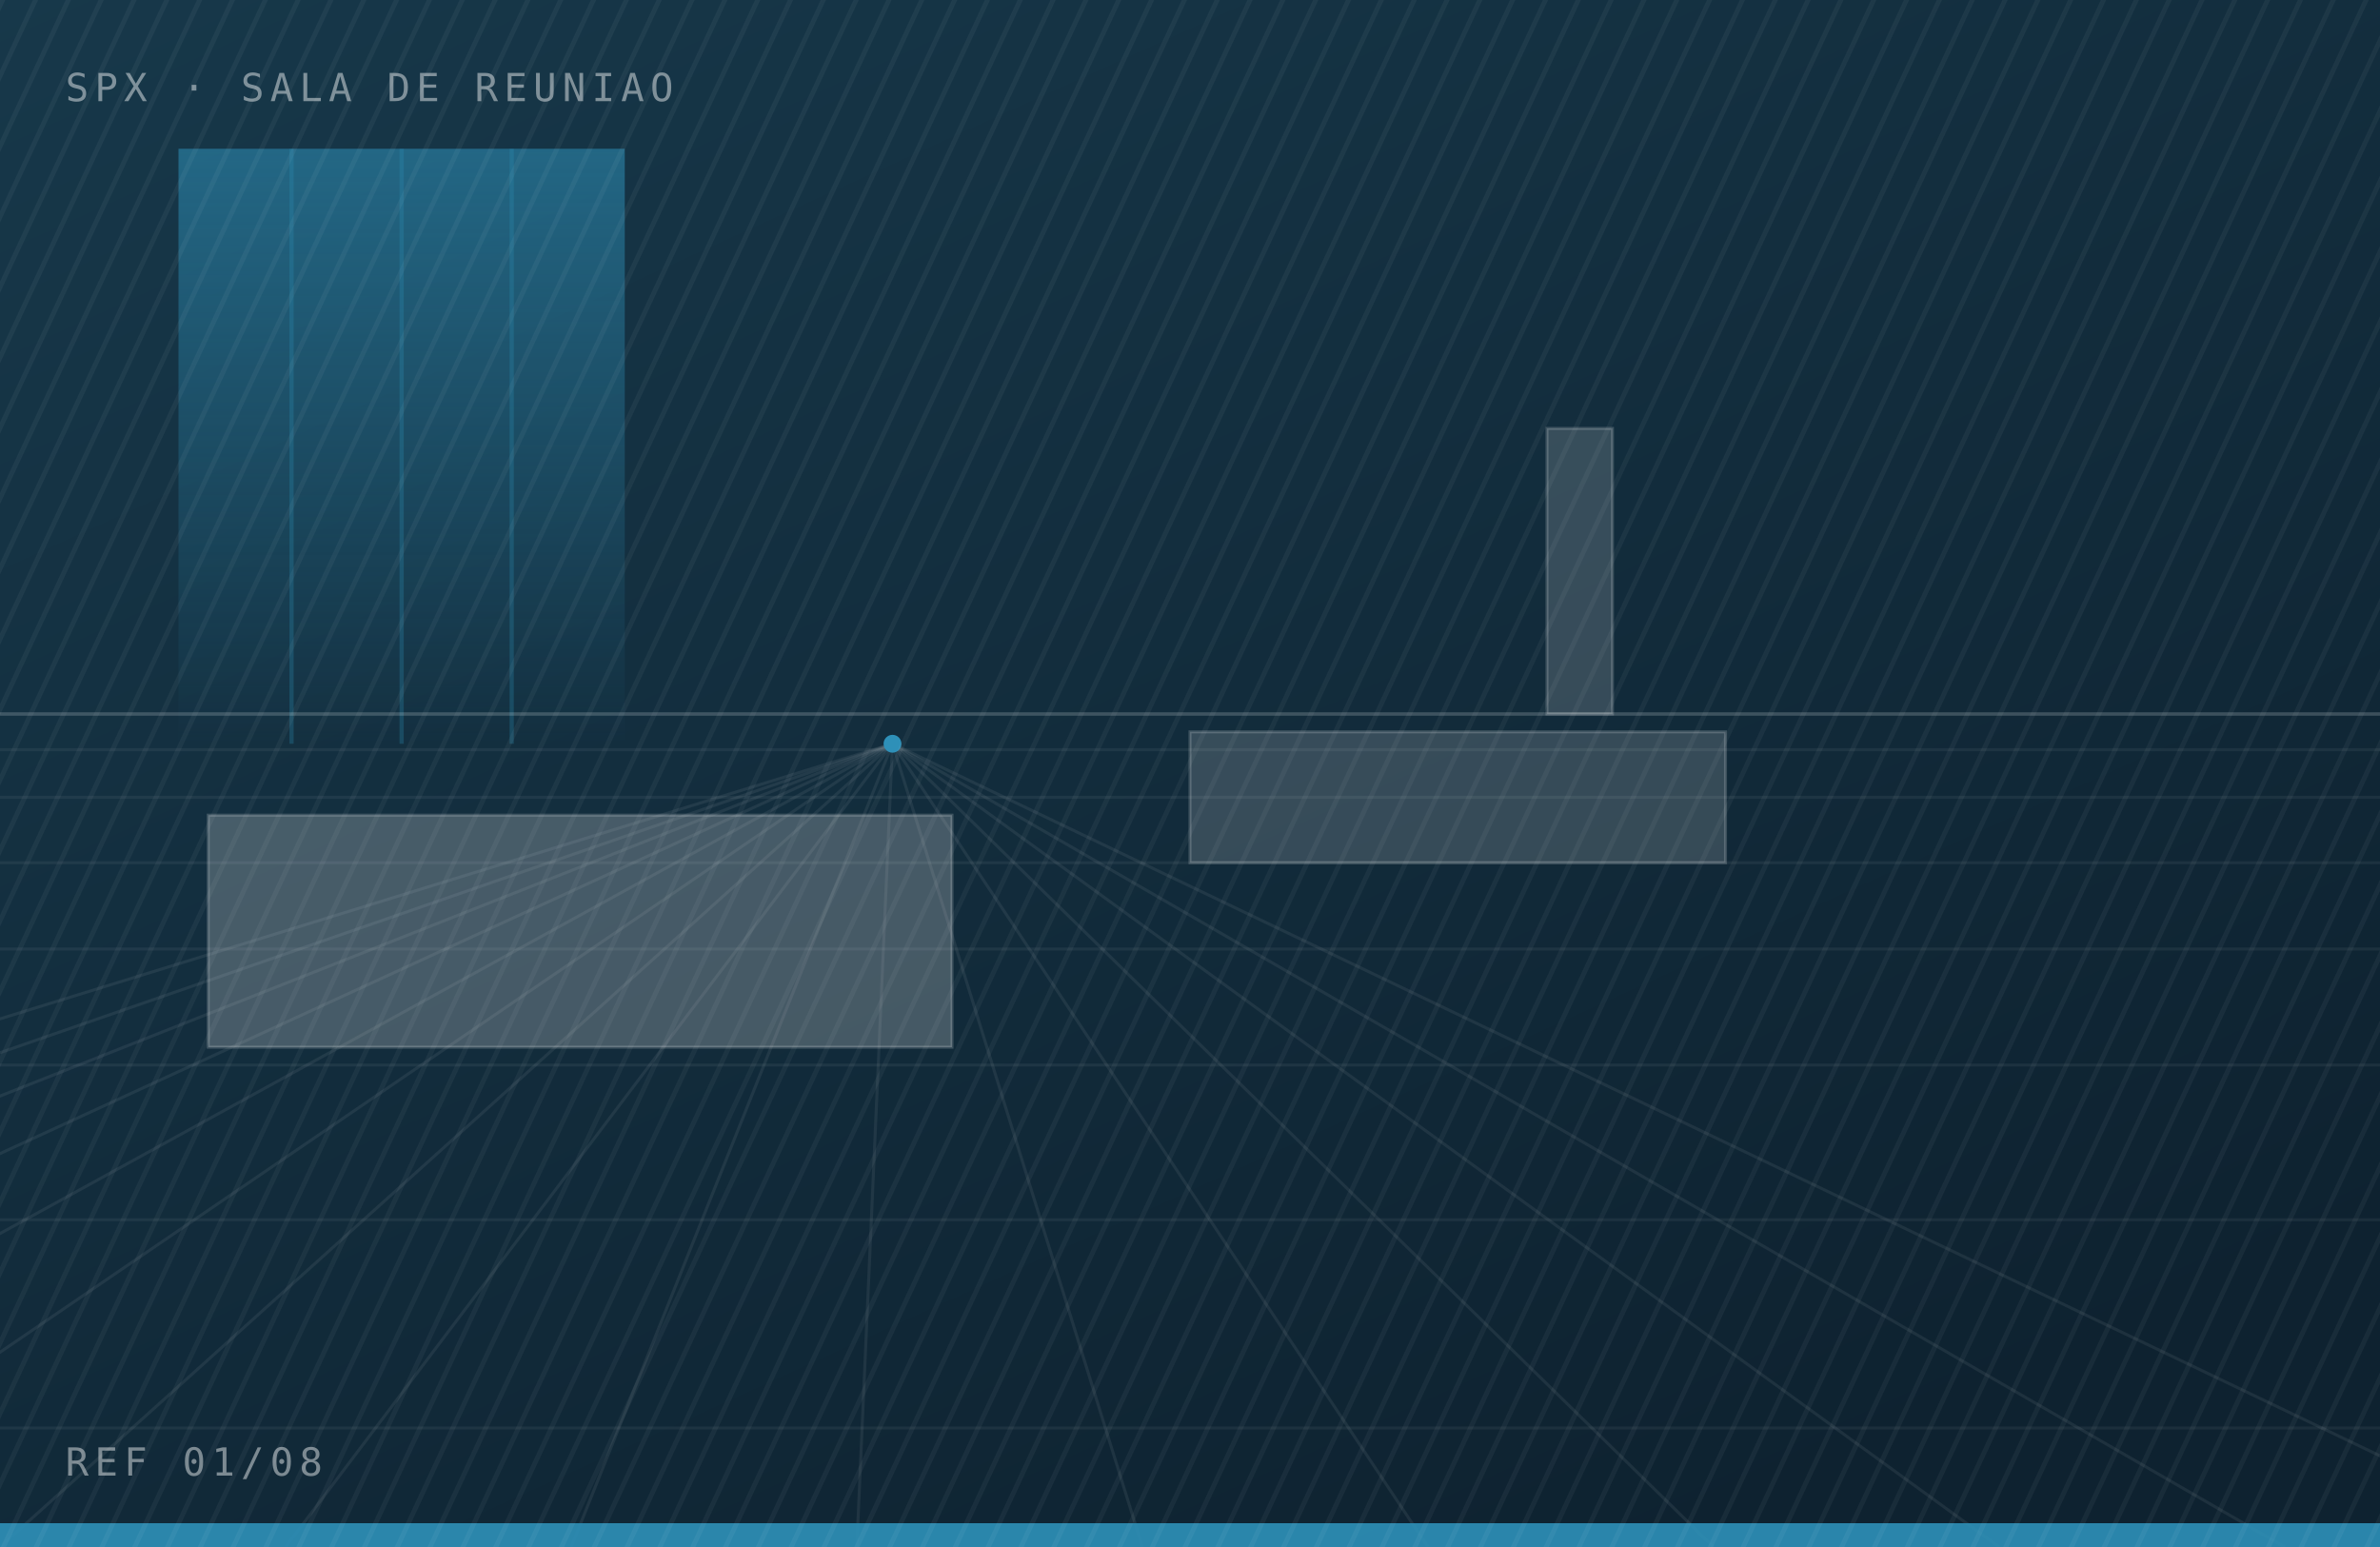
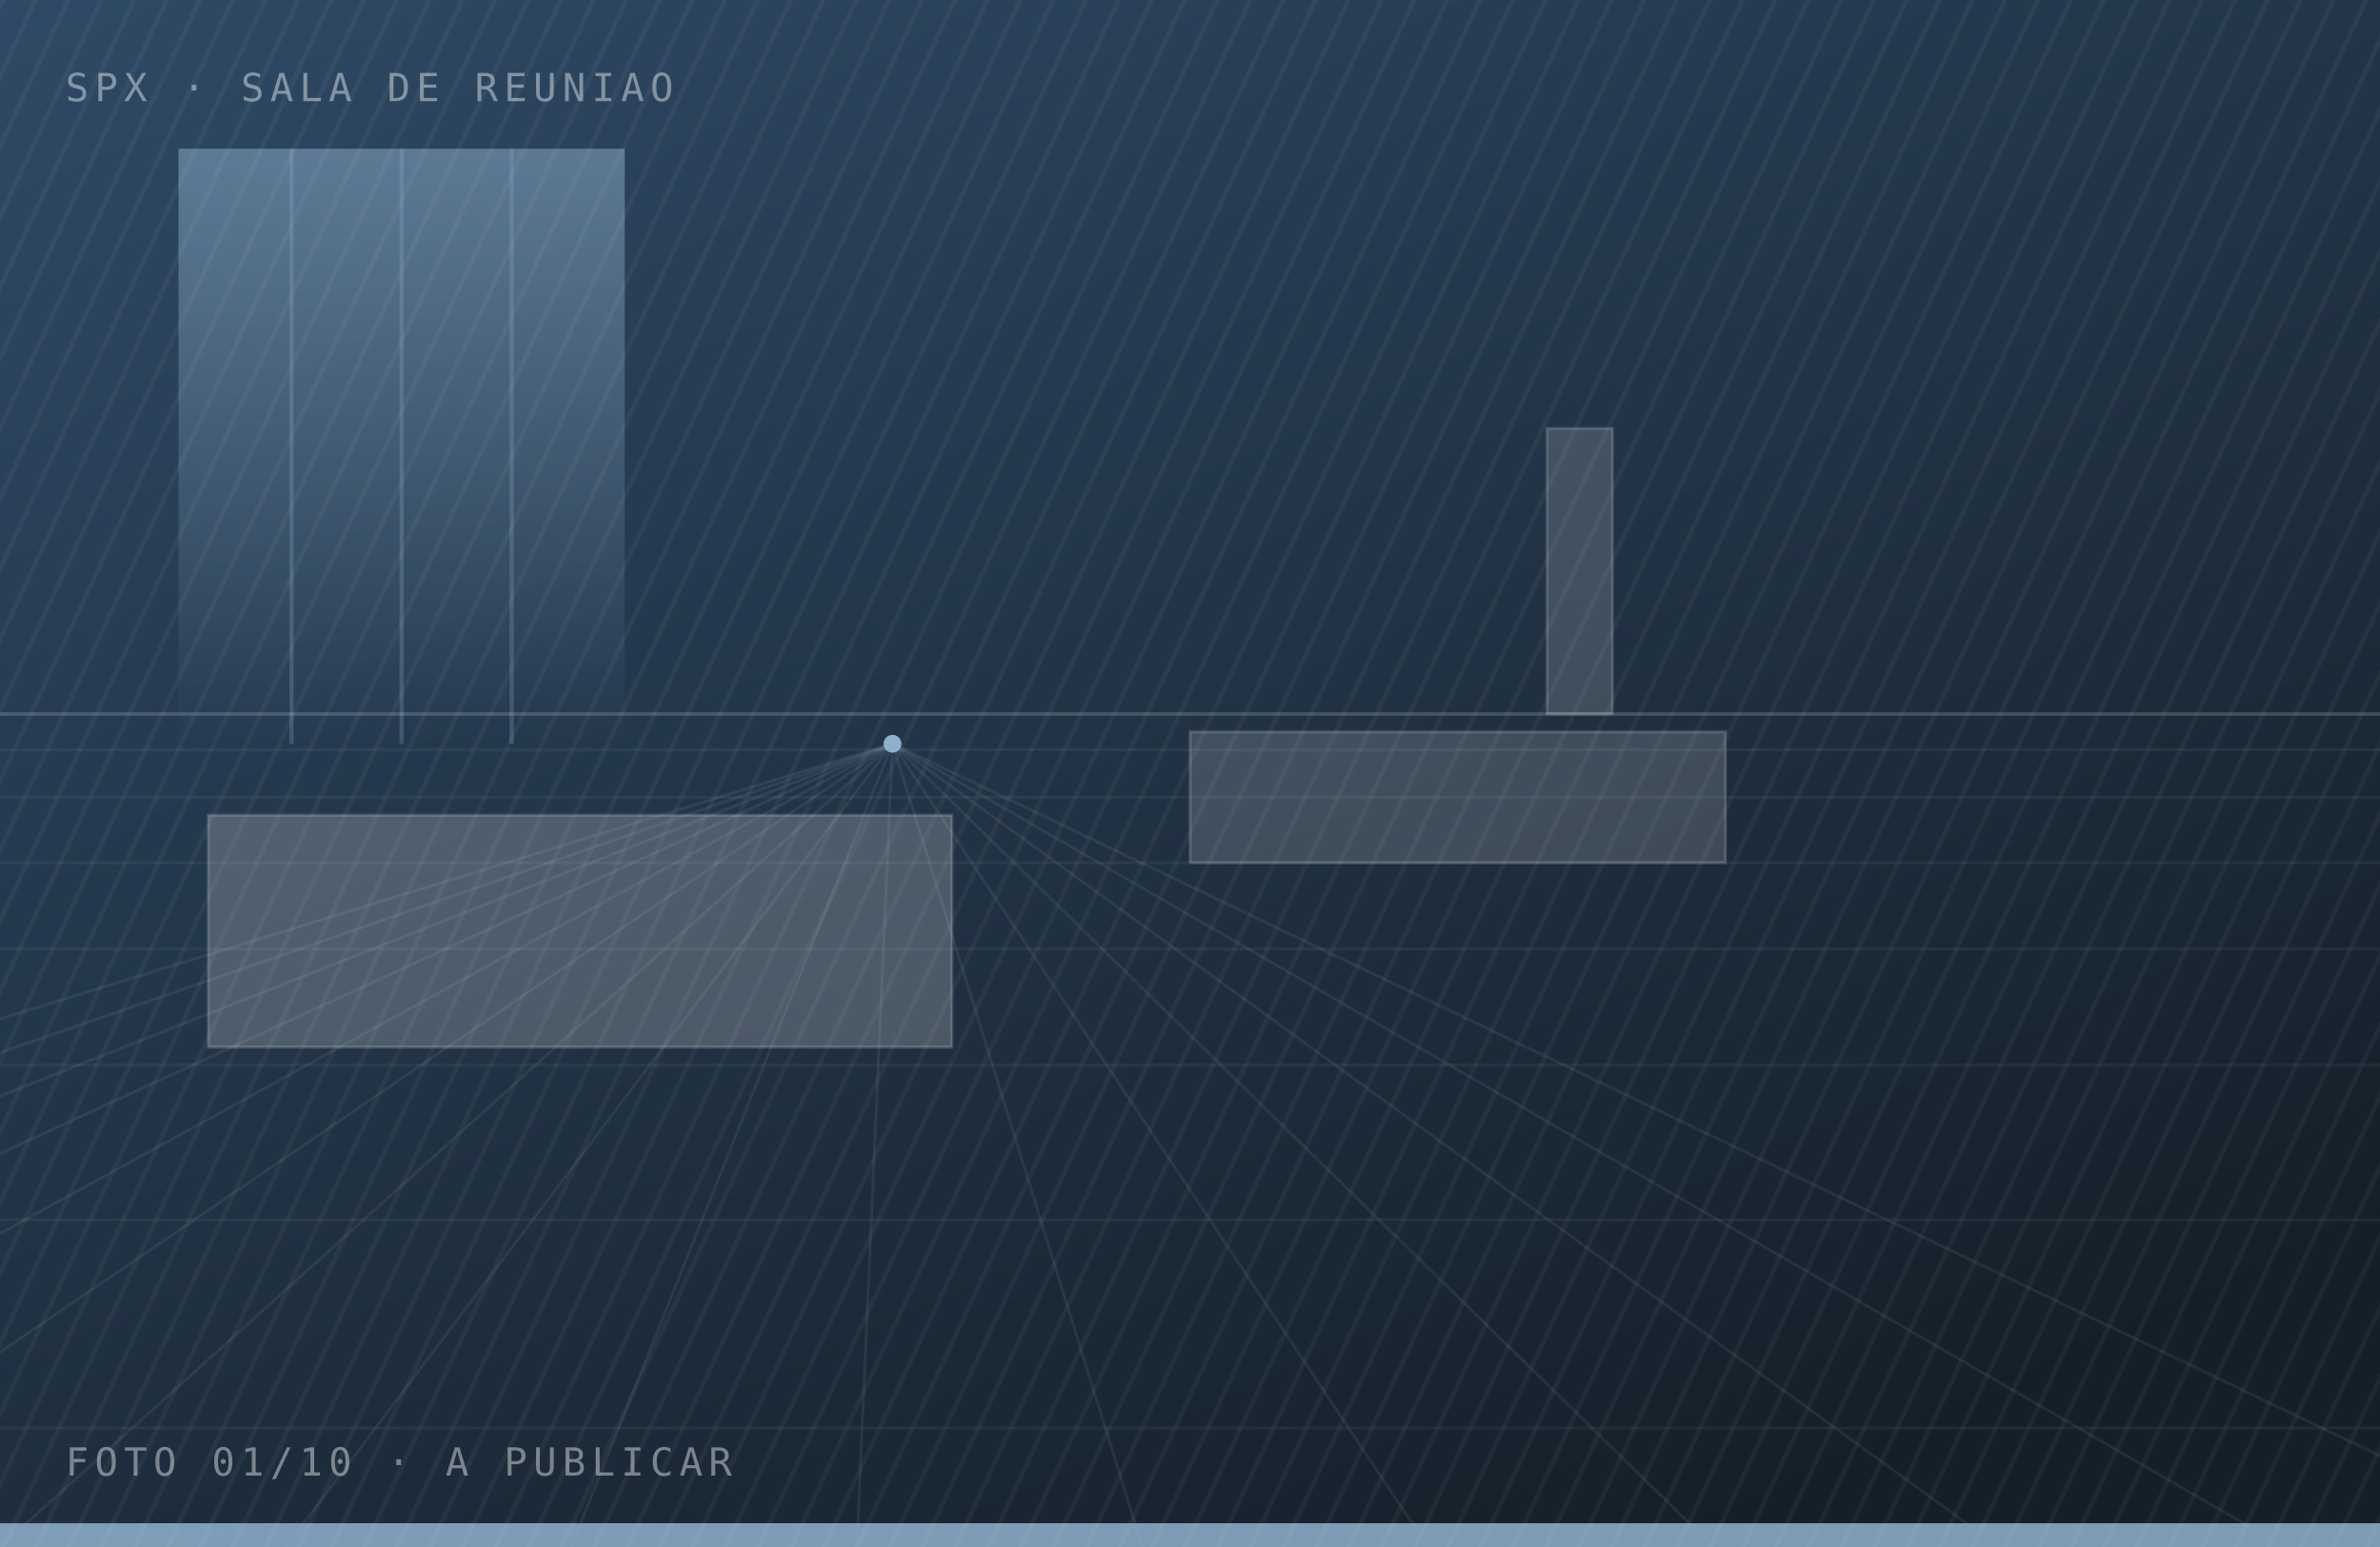
<svg xmlns="http://www.w3.org/2000/svg" viewBox="0 0 800 520" role="img" aria-label="Render de obra SPX">
  <defs>
    <linearGradient id="g0" x1="0" y1="0" x2=".7" y2="1">
-       <stop offset="0" stop-color="#17384A" />
-       <stop offset="1" stop-color="#0E2230" />
+       <stop offset="0" stop-color="#2F4A66" />
+       <stop offset="1" stop-color="#151F29" />
    </linearGradient>
    <linearGradient id="l0" x1="0" y1="0" x2="0" y2="1">
-       <stop offset="0" stop-color="#2E90B8" stop-opacity=".55" />
-       <stop offset="1" stop-color="#2E90B8" stop-opacity="0" />
+       <stop offset="0" stop-color="#8FB0CC" stop-opacity=".5" />
+       <stop offset="1" stop-color="#8FB0CC" stop-opacity="0" />
    </linearGradient>
    <pattern id="h0" width="10" height="10" patternTransform="rotate(25)" patternUnits="userSpaceOnUse">
-       <line x1="0" y1="0" x2="0" y2="10" stroke="#ffffff" stroke-opacity=".045" stroke-width="3.2" />
+       <line x1="0" y1="0" x2="0" y2="10" stroke="#ffffff" stroke-opacity=".04" stroke-width="3.2" />
    </pattern>
  </defs>
  <rect width="800" height="520" fill="url(#g0)" />
  <rect x="60" y="50" width="150" height="200" fill="url(#l0)" />
-   <line x1="98" y1="50" x2="98" y2="250" stroke="#2E90B8" stroke-opacity=".28" stroke-width="1.4" />
-   <line x1="135" y1="50" x2="135" y2="250" stroke="#2E90B8" stroke-opacity=".28" stroke-width="1.4" />
-   <line x1="172" y1="50" x2="172" y2="250" stroke="#2E90B8" stroke-opacity=".28" stroke-width="1.4" />
-   <line x1="-576" y1="520" x2="300" y2="250" stroke="#ffffff" stroke-opacity=".07" stroke-width="1" />
-   <line x1="-480" y1="520" x2="300" y2="250" stroke="#ffffff" stroke-opacity=".07" stroke-width="1" />
-   <line x1="-384" y1="520" x2="300" y2="250" stroke="#ffffff" stroke-opacity=".07" stroke-width="1" />
-   <line x1="-288" y1="520" x2="300" y2="250" stroke="#ffffff" stroke-opacity=".07" stroke-width="1" />
-   <line x1="-192" y1="520" x2="300" y2="250" stroke="#ffffff" stroke-opacity=".07" stroke-width="1" />
-   <line x1="-96" y1="520" x2="300" y2="250" stroke="#ffffff" stroke-opacity=".07" stroke-width="1" />
-   <line x1="0" y1="520" x2="300" y2="250" stroke="#ffffff" stroke-opacity=".07" stroke-width="1" />
-   <line x1="96" y1="520" x2="300" y2="250" stroke="#ffffff" stroke-opacity=".07" stroke-width="1" />
-   <line x1="192" y1="520" x2="300" y2="250" stroke="#ffffff" stroke-opacity=".07" stroke-width="1" />
-   <line x1="288" y1="520" x2="300" y2="250" stroke="#ffffff" stroke-opacity=".07" stroke-width="1" />
-   <line x1="384" y1="520" x2="300" y2="250" stroke="#ffffff" stroke-opacity=".07" stroke-width="1" />
-   <line x1="480" y1="520" x2="300" y2="250" stroke="#ffffff" stroke-opacity=".07" stroke-width="1" />
-   <line x1="576" y1="520" x2="300" y2="250" stroke="#ffffff" stroke-opacity=".07" stroke-width="1" />
-   <line x1="672" y1="520" x2="300" y2="250" stroke="#ffffff" stroke-opacity=".07" stroke-width="1" />
-   <line x1="768" y1="520" x2="300" y2="250" stroke="#ffffff" stroke-opacity=".07" stroke-width="1" />
-   <line x1="864" y1="520" x2="300" y2="250" stroke="#ffffff" stroke-opacity=".07" stroke-width="1" />
-   <line x1="0" y1="240" x2="800" y2="240" stroke="#ffffff" stroke-opacity=".055" stroke-width="1" />
-   <line x1="0" y1="252" x2="800" y2="252" stroke="#ffffff" stroke-opacity=".055" stroke-width="1" />
-   <line x1="0" y1="268" x2="800" y2="268" stroke="#ffffff" stroke-opacity=".055" stroke-width="1" />
-   <line x1="0" y1="290" x2="800" y2="290" stroke="#ffffff" stroke-opacity=".055" stroke-width="1" />
-   <line x1="0" y1="319" x2="800" y2="319" stroke="#ffffff" stroke-opacity=".055" stroke-width="1" />
-   <line x1="0" y1="358" x2="800" y2="358" stroke="#ffffff" stroke-opacity=".055" stroke-width="1" />
-   <line x1="0" y1="410" x2="800" y2="410" stroke="#ffffff" stroke-opacity=".055" stroke-width="1" />
-   <line x1="0" y1="480" x2="800" y2="480" stroke="#ffffff" stroke-opacity=".055" stroke-width="1" />
-   <line x1="0" y1="240" x2="800" y2="240" stroke="#ffffff" stroke-opacity=".14" stroke-width="1.2" />
-   <rect x="70" y="274" width="250" height="78" fill="#ffffff" fill-opacity=".22" />
-   <rect x="70" y="274" width="250" height="78" fill="none" stroke="#ffffff" stroke-opacity=".18" stroke-width="1" />
-   <rect x="400" y="246" width="180" height="44" fill="#ffffff" fill-opacity=".16" />
-   <rect x="400" y="246" width="180" height="44" fill="none" stroke="#ffffff" stroke-opacity=".18" stroke-width="1" />
-   <rect x="520" y="144" width="22" height="96" fill="#ffffff" fill-opacity=".16" />
-   <rect x="520" y="144" width="22" height="96" fill="none" stroke="#ffffff" stroke-opacity=".18" stroke-width="1" />
-   <rect x="0" y="512" width="800" height="8" fill="#2E90B8" fill-opacity=".9" />
-   <circle cx="300" cy="250" r="3" fill="#2E90B8" />
+   <line x1="98" y1="50" x2="98" y2="250" stroke="#8FB0CC" stroke-opacity=".26" stroke-width="1.4" />
+   <line x1="135" y1="50" x2="135" y2="250" stroke="#8FB0CC" stroke-opacity=".26" stroke-width="1.4" />
+   <line x1="172" y1="50" x2="172" y2="250" stroke="#8FB0CC" stroke-opacity=".26" stroke-width="1.4" />
+   <line x1="-576" y1="520" x2="300" y2="250" stroke="#ffffff" stroke-opacity=".065" stroke-width="1" />
+   <line x1="-480" y1="520" x2="300" y2="250" stroke="#ffffff" stroke-opacity=".065" stroke-width="1" />
+   <line x1="-384" y1="520" x2="300" y2="250" stroke="#ffffff" stroke-opacity=".065" stroke-width="1" />
+   <line x1="-288" y1="520" x2="300" y2="250" stroke="#ffffff" stroke-opacity=".065" stroke-width="1" />
+   <line x1="-192" y1="520" x2="300" y2="250" stroke="#ffffff" stroke-opacity=".065" stroke-width="1" />
+   <line x1="-96" y1="520" x2="300" y2="250" stroke="#ffffff" stroke-opacity=".065" stroke-width="1" />
+   <line x1="0" y1="520" x2="300" y2="250" stroke="#ffffff" stroke-opacity=".065" stroke-width="1" />
+   <line x1="96" y1="520" x2="300" y2="250" stroke="#ffffff" stroke-opacity=".065" stroke-width="1" />
+   <line x1="192" y1="520" x2="300" y2="250" stroke="#ffffff" stroke-opacity=".065" stroke-width="1" />
+   <line x1="288" y1="520" x2="300" y2="250" stroke="#ffffff" stroke-opacity=".065" stroke-width="1" />
+   <line x1="384" y1="520" x2="300" y2="250" stroke="#ffffff" stroke-opacity=".065" stroke-width="1" />
+   <line x1="480" y1="520" x2="300" y2="250" stroke="#ffffff" stroke-opacity=".065" stroke-width="1" />
+   <line x1="576" y1="520" x2="300" y2="250" stroke="#ffffff" stroke-opacity=".065" stroke-width="1" />
+   <line x1="672" y1="520" x2="300" y2="250" stroke="#ffffff" stroke-opacity=".065" stroke-width="1" />
+   <line x1="768" y1="520" x2="300" y2="250" stroke="#ffffff" stroke-opacity=".065" stroke-width="1" />
+   <line x1="864" y1="520" x2="300" y2="250" stroke="#ffffff" stroke-opacity=".065" stroke-width="1" />
+   <line x1="0" y1="240" x2="800" y2="240" stroke="#ffffff" stroke-opacity=".05" stroke-width="1" />
+   <line x1="0" y1="252" x2="800" y2="252" stroke="#ffffff" stroke-opacity=".05" stroke-width="1" />
+   <line x1="0" y1="268" x2="800" y2="268" stroke="#ffffff" stroke-opacity=".05" stroke-width="1" />
+   <line x1="0" y1="290" x2="800" y2="290" stroke="#ffffff" stroke-opacity=".05" stroke-width="1" />
+   <line x1="0" y1="319" x2="800" y2="319" stroke="#ffffff" stroke-opacity=".05" stroke-width="1" />
+   <line x1="0" y1="358" x2="800" y2="358" stroke="#ffffff" stroke-opacity=".05" stroke-width="1" />
+   <line x1="0" y1="410" x2="800" y2="410" stroke="#ffffff" stroke-opacity=".05" stroke-width="1" />
+   <line x1="0" y1="480" x2="800" y2="480" stroke="#ffffff" stroke-opacity=".05" stroke-width="1" />
+   <line x1="0" y1="240" x2="800" y2="240" stroke="#ffffff" stroke-opacity=".13" stroke-width="1.2" />
+   <rect x="70" y="274" width="250" height="78" fill="#ffffff" fill-opacity=".2" />
+   <rect x="70" y="274" width="250" height="78" fill="none" stroke="#ffffff" stroke-opacity=".16" stroke-width="1" />
+   <rect x="400" y="246" width="180" height="44" fill="#ffffff" fill-opacity=".15" />
+   <rect x="400" y="246" width="180" height="44" fill="none" stroke="#ffffff" stroke-opacity=".16" stroke-width="1" />
+   <rect x="520" y="144" width="22" height="96" fill="#ffffff" fill-opacity=".15" />
+   <rect x="520" y="144" width="22" height="96" fill="none" stroke="#ffffff" stroke-opacity=".16" stroke-width="1" />
+   <rect x="0" y="512" width="800" height="8" fill="#8FB0CC" fill-opacity=".85" />
+   <circle cx="300" cy="250" r="3" fill="#8FB0CC" />
  <rect width="800" height="520" fill="url(#h0)" />
-   <g font-family="monospace" font-size="13" fill="#ffffff" fill-opacity=".45" letter-spacing="2">
+   <g font-family="monospace" font-size="13" fill="#ffffff" fill-opacity=".42" letter-spacing="2">
    <text x="22" y="34">SPX · SALA DE REUNIAO</text>
-     <text x="22" y="496">REF 01/08</text>
+     <text x="22" y="496">FOTO 01/10 · A PUBLICAR</text>
  </g>
</svg>
